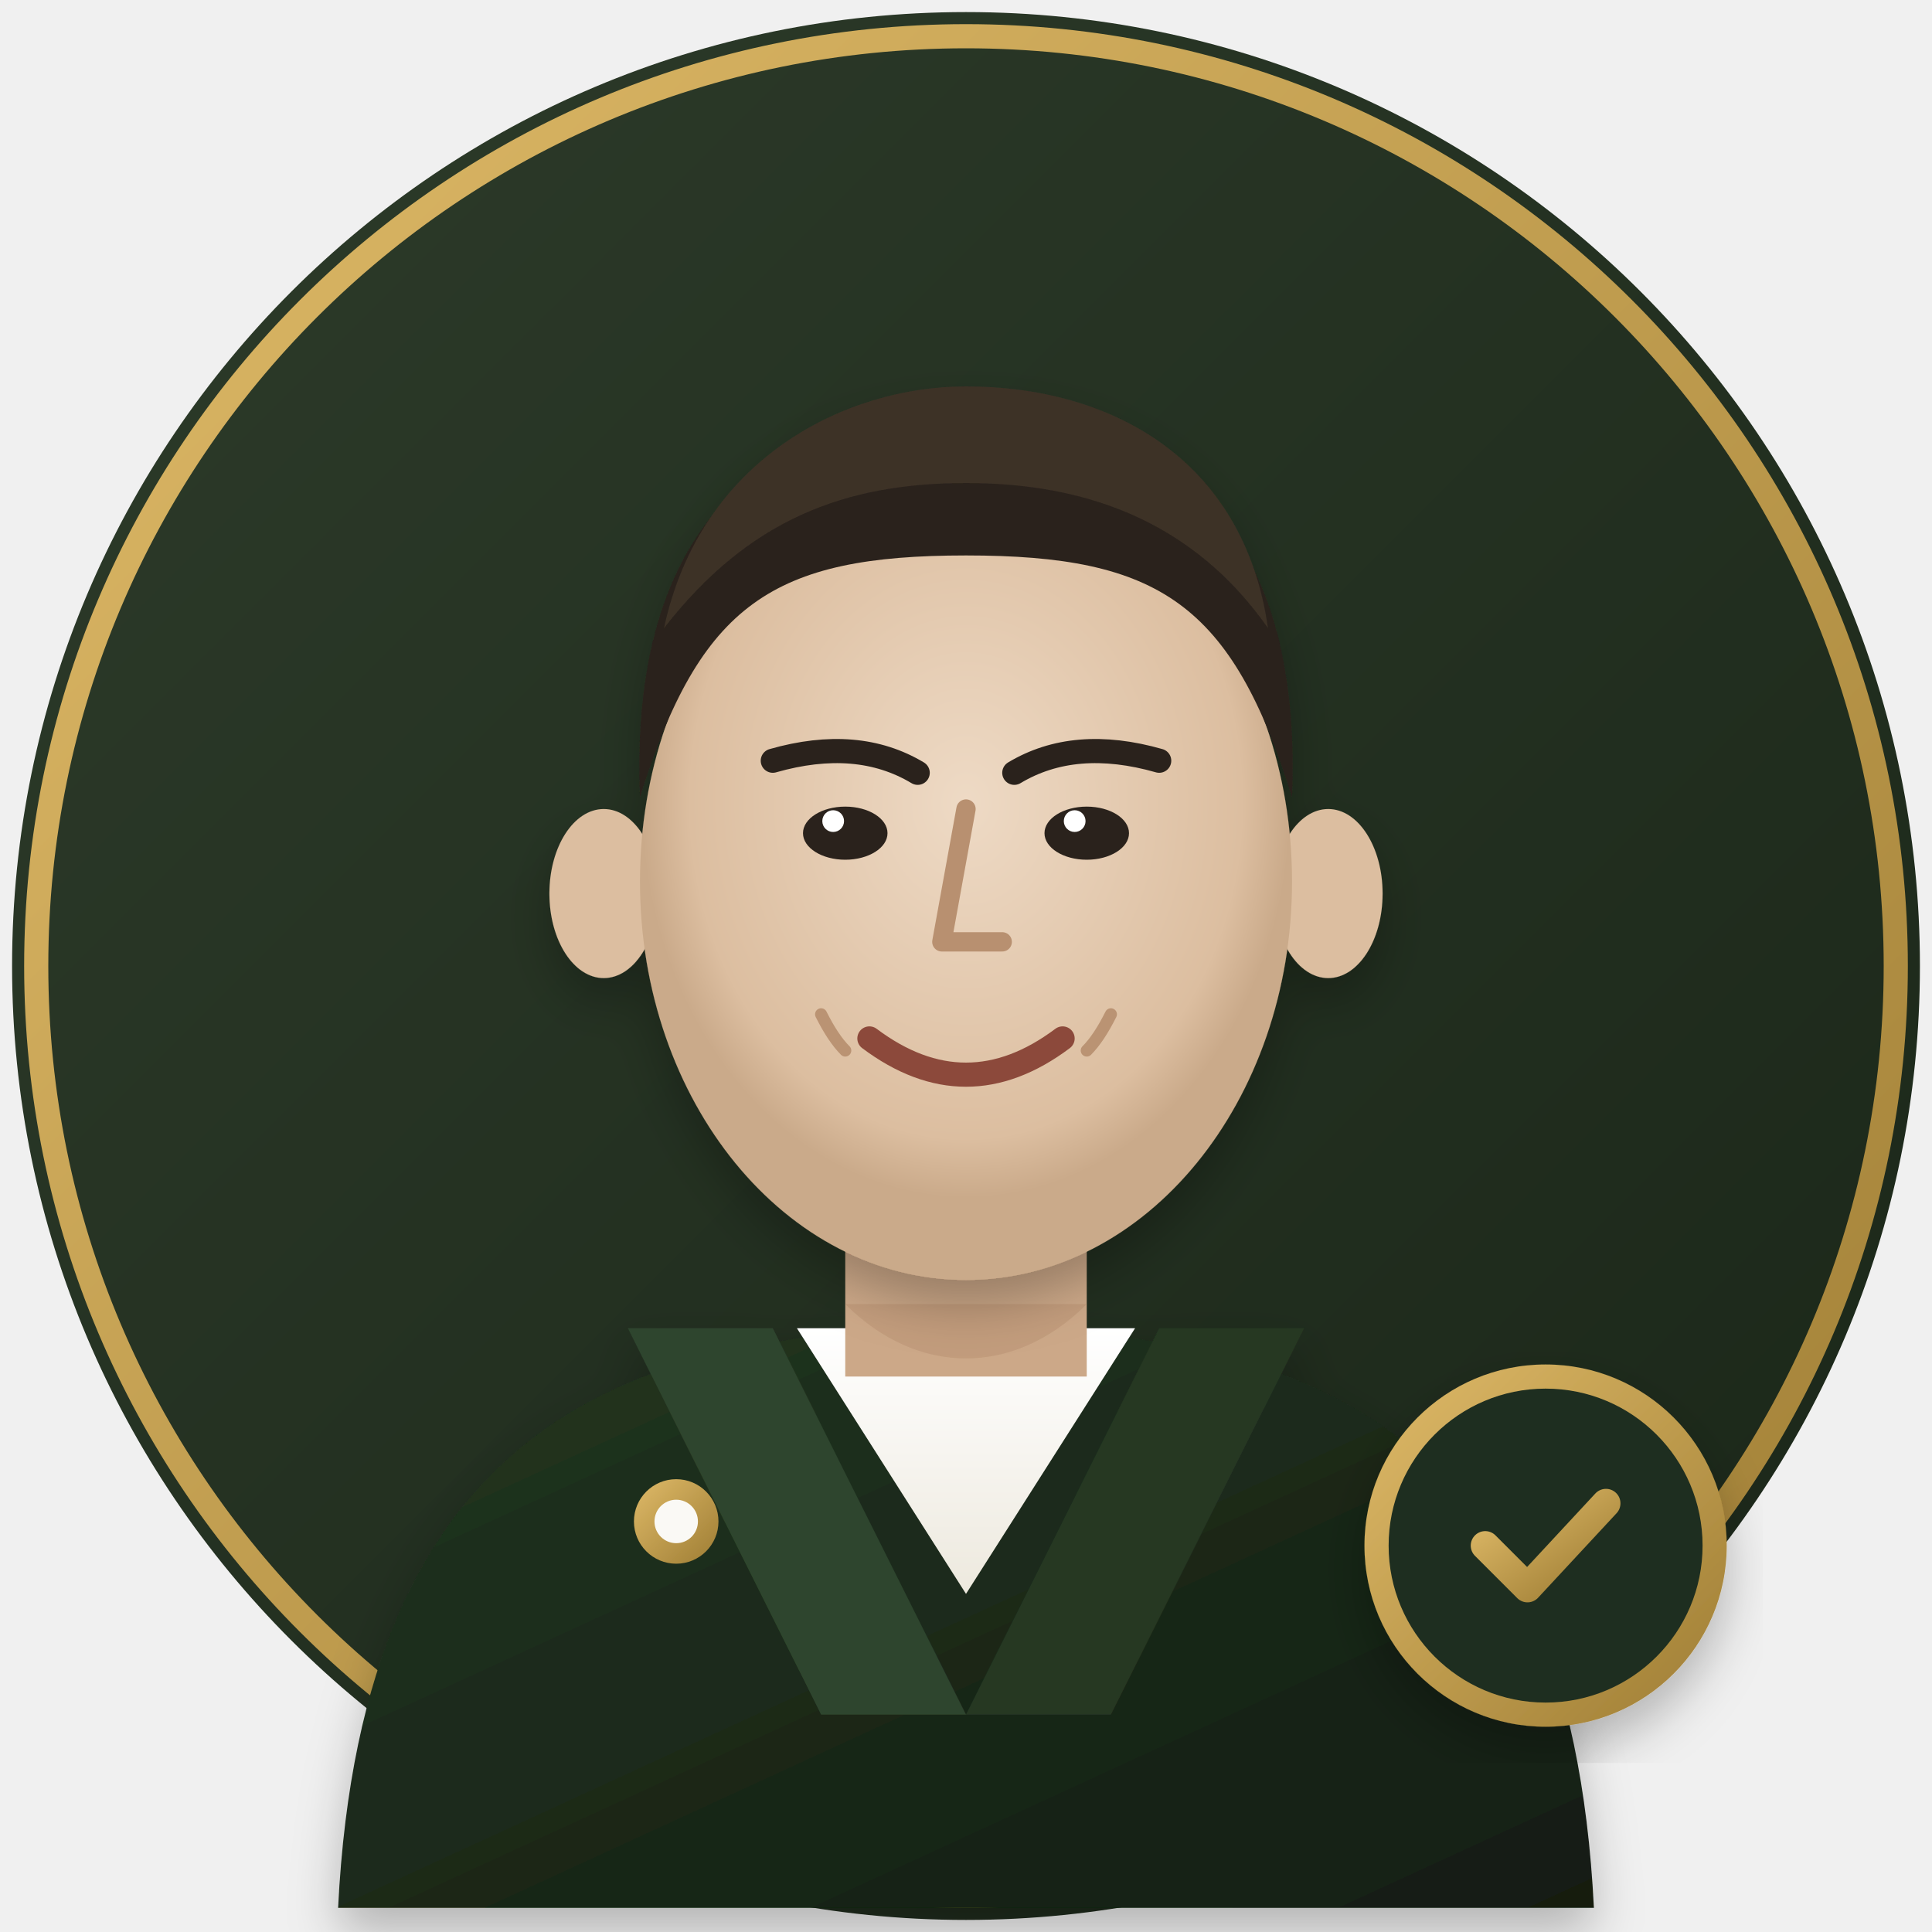
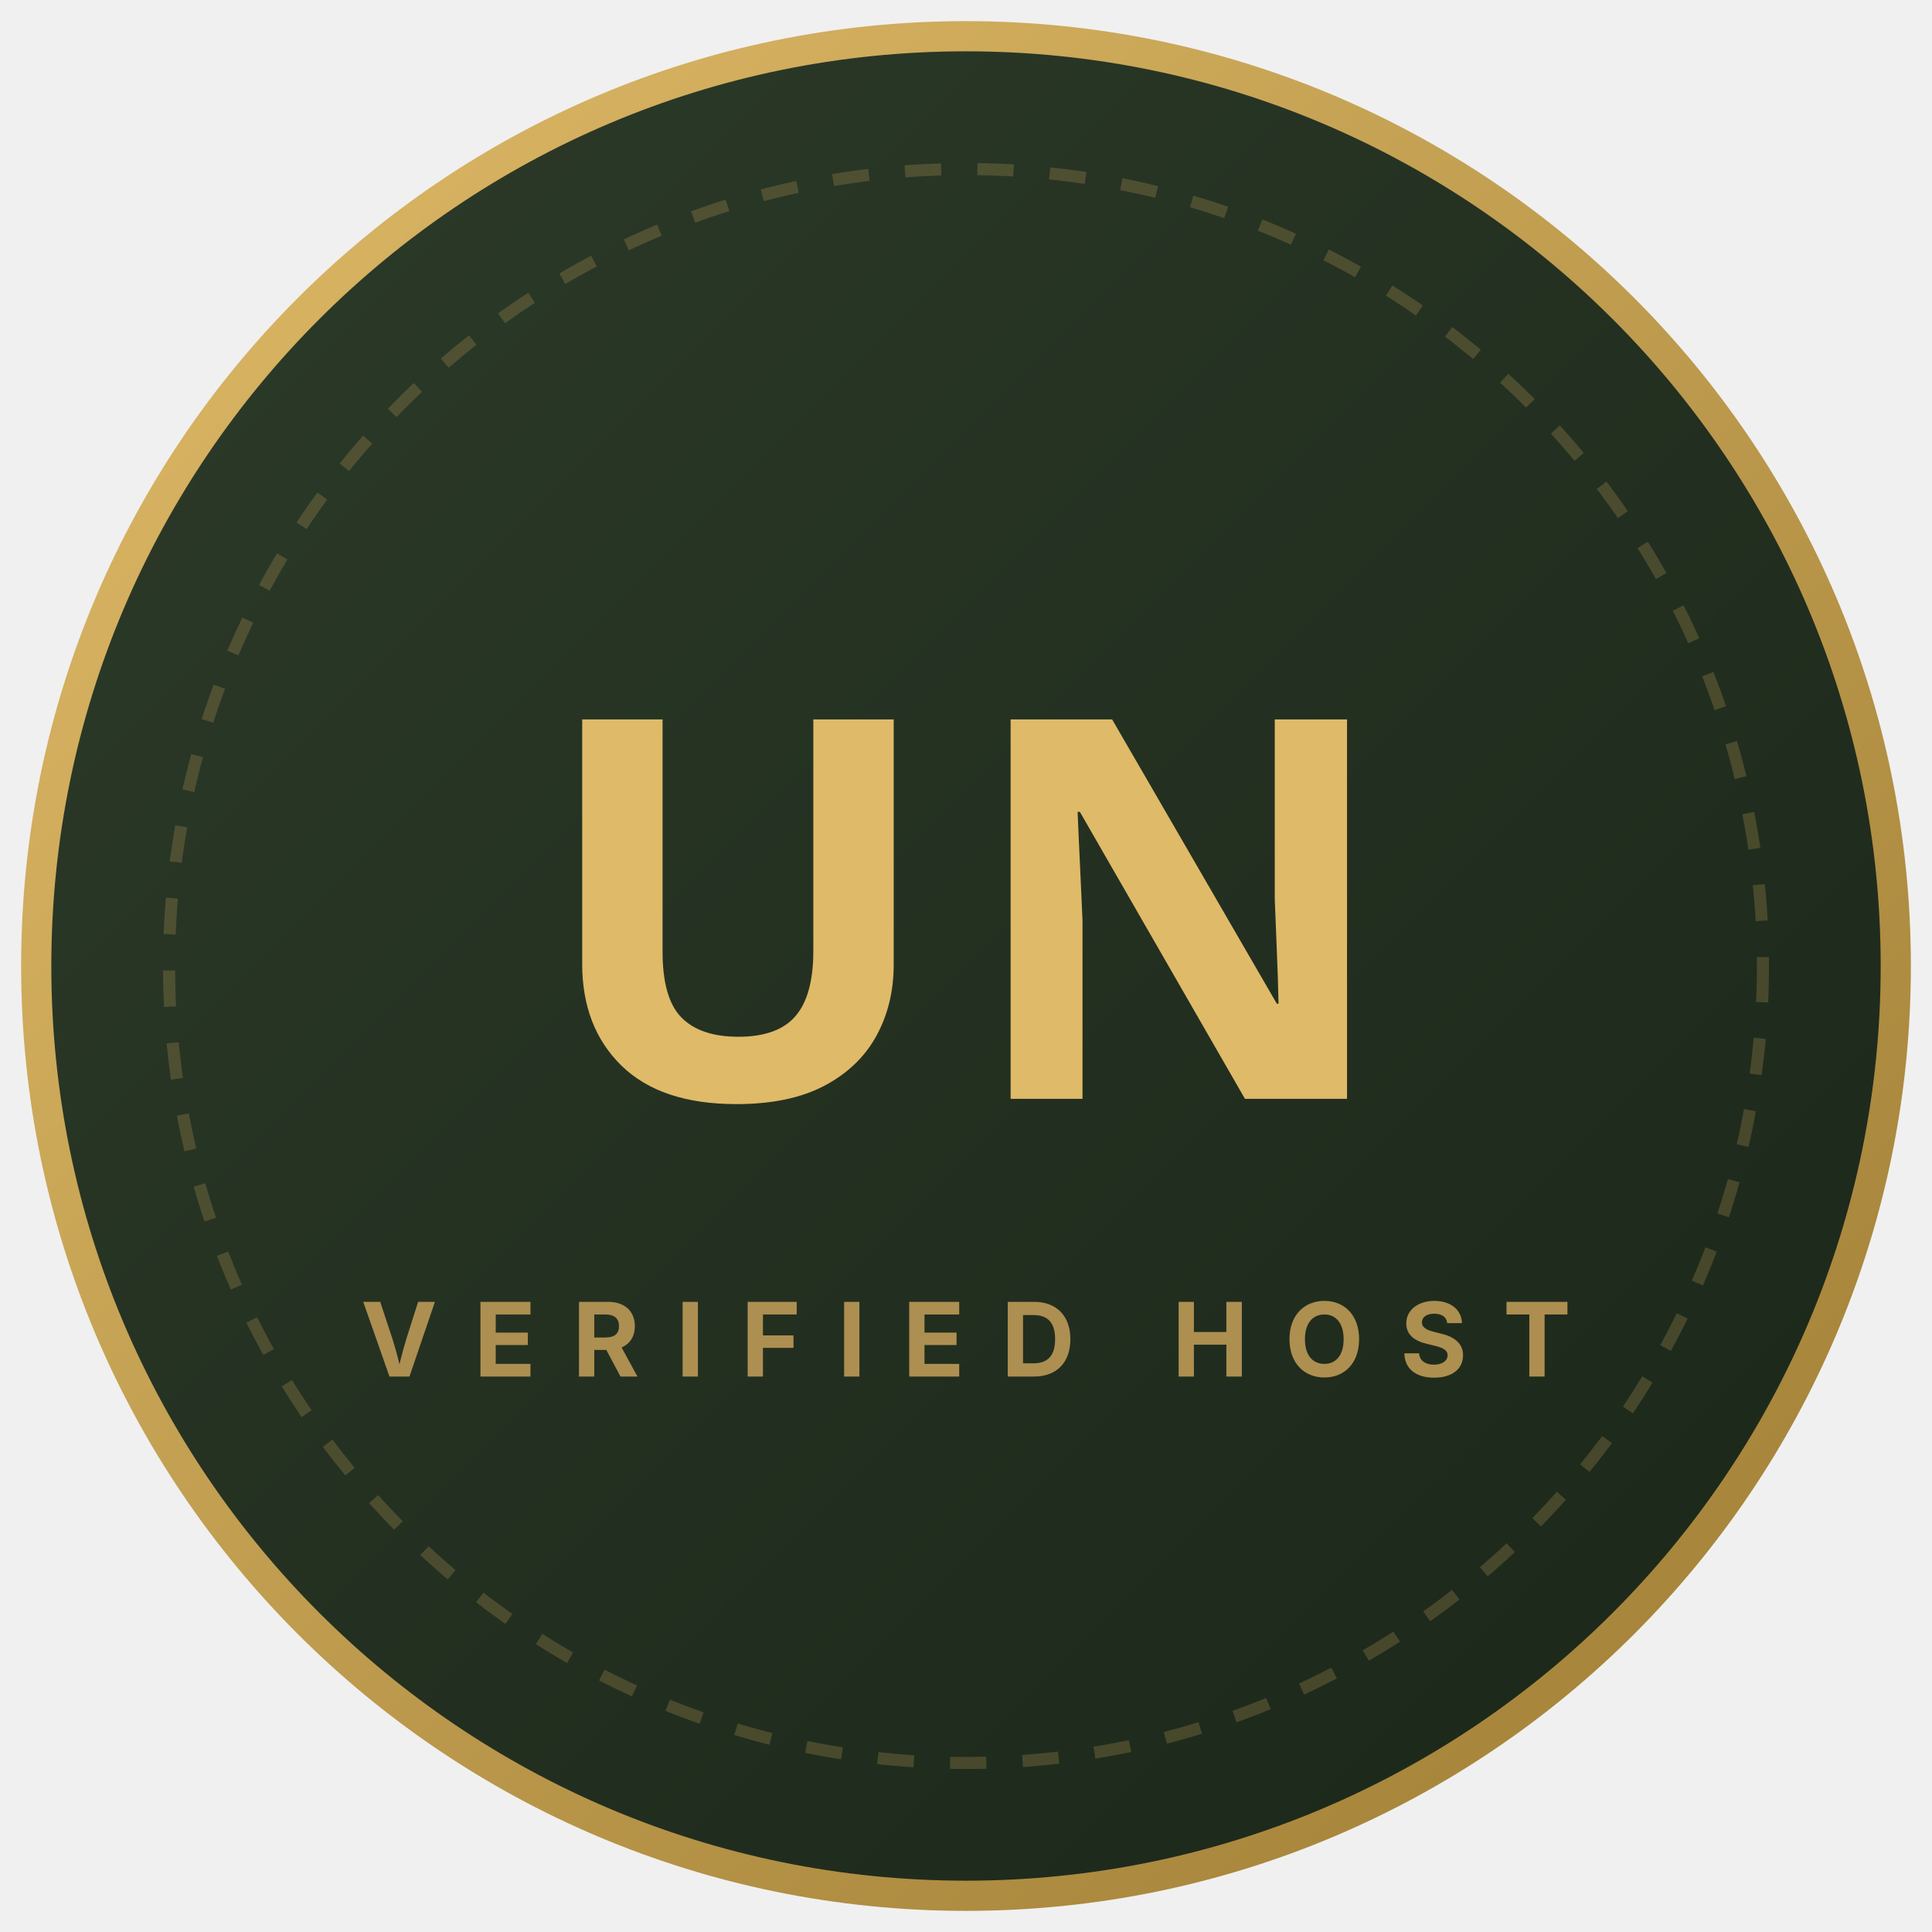
<svg xmlns="http://www.w3.org/2000/svg" viewBox="0 0 160 160" width="160" height="160">
  <defs>
    <linearGradient id="warmBg" x1="0%" y1="0%" x2="100%" y2="100%">
      <stop offset="0%" stop-color="#2D3B2A" />
      <stop offset="100%" stop-color="#1A2618" />
    </linearGradient>
    <linearGradient id="goldRim" x1="0%" y1="0%" x2="100%" y2="100%">
      <stop offset="0%" stop-color="#DFBA68" />
      <stop offset="100%" stop-color="#9E7D34" />
    </linearGradient>
-     <radialGradient id="faceGrad" cx="50%" cy="40%" r="50%">
-       <stop offset="0%" stop-color="#EEDAC5" />
-       <stop offset="85%" stop-color="#DCBEA0" />
-       <stop offset="100%" stop-color="#CAAA8A" />
-     </radialGradient>
-     <linearGradient id="jacketGrad" x1="0%" y1="0%" x2="100%" y2="100%">
-       <stop offset="0%" stop-color="#233522" />
-       <stop offset="100%" stop-color="#121D11" />
-     </linearGradient>
-     <linearGradient id="shirtGrad" x1="0%" y1="0%" x2="0%" y2="100%">
-       <stop offset="0%" stop-color="#FFFFFF" />
-       <stop offset="100%" stop-color="#EDE9DE" />
-     </linearGradient>
-     <filter id="shadow" x="-10%" y="-10%" width="120%" height="120%">
-       <feDropShadow dx="0" dy="2" stdDeviation="2" flood-opacity="0.25" />
-     </filter>
  </defs>
-   <circle cx="80" cy="80" r="79" fill="url(#warmBg)" />
-   <circle cx="80" cy="80" r="77" fill="none" stroke="url(#goldRim)" stroke-width="2" />
-   <g id="body" filter="url(#shadow)">
-     <path d="M 28 158 C 30 118, 52 110, 80 110 C 108 110, 130 118, 132 158 Z" fill="url(#jacketGrad)" />
-     <polygon points="80,132 66,110 94,110" fill="url(#shirtGrad)" />
-     <path d="M 52 110 L 68 142 L 80 142 L 64 110 Z" fill="#2E442D" />
-     <path d="M 108 110 L 92 142 L 80 142 L 96 110 Z" fill="#253724" />
-     <circle cx="56" cy="126" r="3.5" fill="url(#goldRim)" />
-     <circle cx="56" cy="126" r="1.8" fill="#FAF9F5" />
-   </g>
-   <path d="M 70 94 L 70 114 L 90 114 L 90 94 Z" fill="#CCA888" />
-   <path d="M 70 108 C 76 114, 84 114, 90 108 Z" fill="#BB9474" opacity="0.6" />
-   <g id="head" filter="url(#shadow)">
-     <ellipse cx="50" cy="74" rx="4.5" ry="7" fill="#DCBEA0" />
-     <ellipse cx="110" cy="74" rx="4.5" ry="7" fill="#DCBEA0" />
-     <ellipse cx="80" cy="73" rx="27" ry="33" fill="url(#faceGrad)" />
-     <path d="M 53 66 C 52 42, 65 34, 80 34 C 95 34, 108 42, 107 66 C 102 50, 96 46, 80 46 C 64 46, 58 50, 53 66 Z" fill="#2C241D" />
-     <path d="M 55 52 C 58 38, 70 32, 80 32 C 92 32, 103 38, 105 52 C 98 42, 88 40, 80 40 C 70 40, 62 43, 55 52 Z" fill="#3D3228" />
-     <path d="M 64 63 Q 71 61 76 64" stroke="#2C241D" stroke-width="2" stroke-linecap="round" fill="none" />
-     <path d="M 84 64 Q 89 61 96 63" stroke="#2C241D" stroke-width="2" stroke-linecap="round" fill="none" />
-     <ellipse cx="70" cy="69" rx="3.5" ry="2.2" fill="#2C241D" />
-     <ellipse cx="90" cy="69" rx="3.5" ry="2.2" fill="#2C241D" />
-     <circle cx="69" cy="68" r="0.9" fill="#FFFFFF" />
-     <circle cx="89" cy="68" r="0.9" fill="#FFFFFF" />
-     <path d="M 80 67 L 78 78 L 83 78" stroke="#B89070" stroke-width="1.6" stroke-linecap="round" stroke-linejoin="round" fill="none" />
-     <path d="M 72 86 Q 80 92 88 86" stroke="#8C4A3A" stroke-width="2" stroke-linecap="round" fill="none" />
-     <path d="M 68 84 Q 69 86 70 87" stroke="#BA9373" stroke-width="1" stroke-linecap="round" fill="none" />
-     <path d="M 92 84 Q 91 86 90 87" stroke="#BA9373" stroke-width="1" stroke-linecap="round" fill="none" />
-   </g>
-   <g id="verifiedBadge" transform="translate(112, 112)">
-     <circle cx="16" cy="16" r="15" fill="url(#goldRim)" filter="url(#shadow)" />
-     <circle cx="16" cy="16" r="13" fill="#1E2E20" />
-     <path d="M 11 16 L 14.5 19.5 L 21 12.5" fill="none" stroke="url(#goldRim)" stroke-width="2.4" stroke-linecap="round" stroke-linejoin="round" />
-   </g>
+   <circle cx="80" cy="80" r="78" fill="url(#warmBg)" />
+   <circle cx="80" cy="80" r="66" fill="none" stroke="#C5A059" stroke-opacity="0.25" stroke-width="1" stroke-dasharray="3 3" />
+   <text x="80" y="91" fill="#DFBA68" font-family="'Space Grotesk', 'Outfit', sans-serif" font-size="44" font-weight="800" letter-spacing="2" text-anchor="middle">UN</text>
+   <text x="80" y="114" fill="#C5A059" font-family="'Inter', sans-serif" font-size="8.5" font-weight="700" letter-spacing="3" text-anchor="middle" opacity="0.85">VERIFIED HOST</text>
+   <circle cx="80" cy="80" r="77" fill="none" stroke="url(#goldRim)" stroke-width="2.5" />
</svg>
